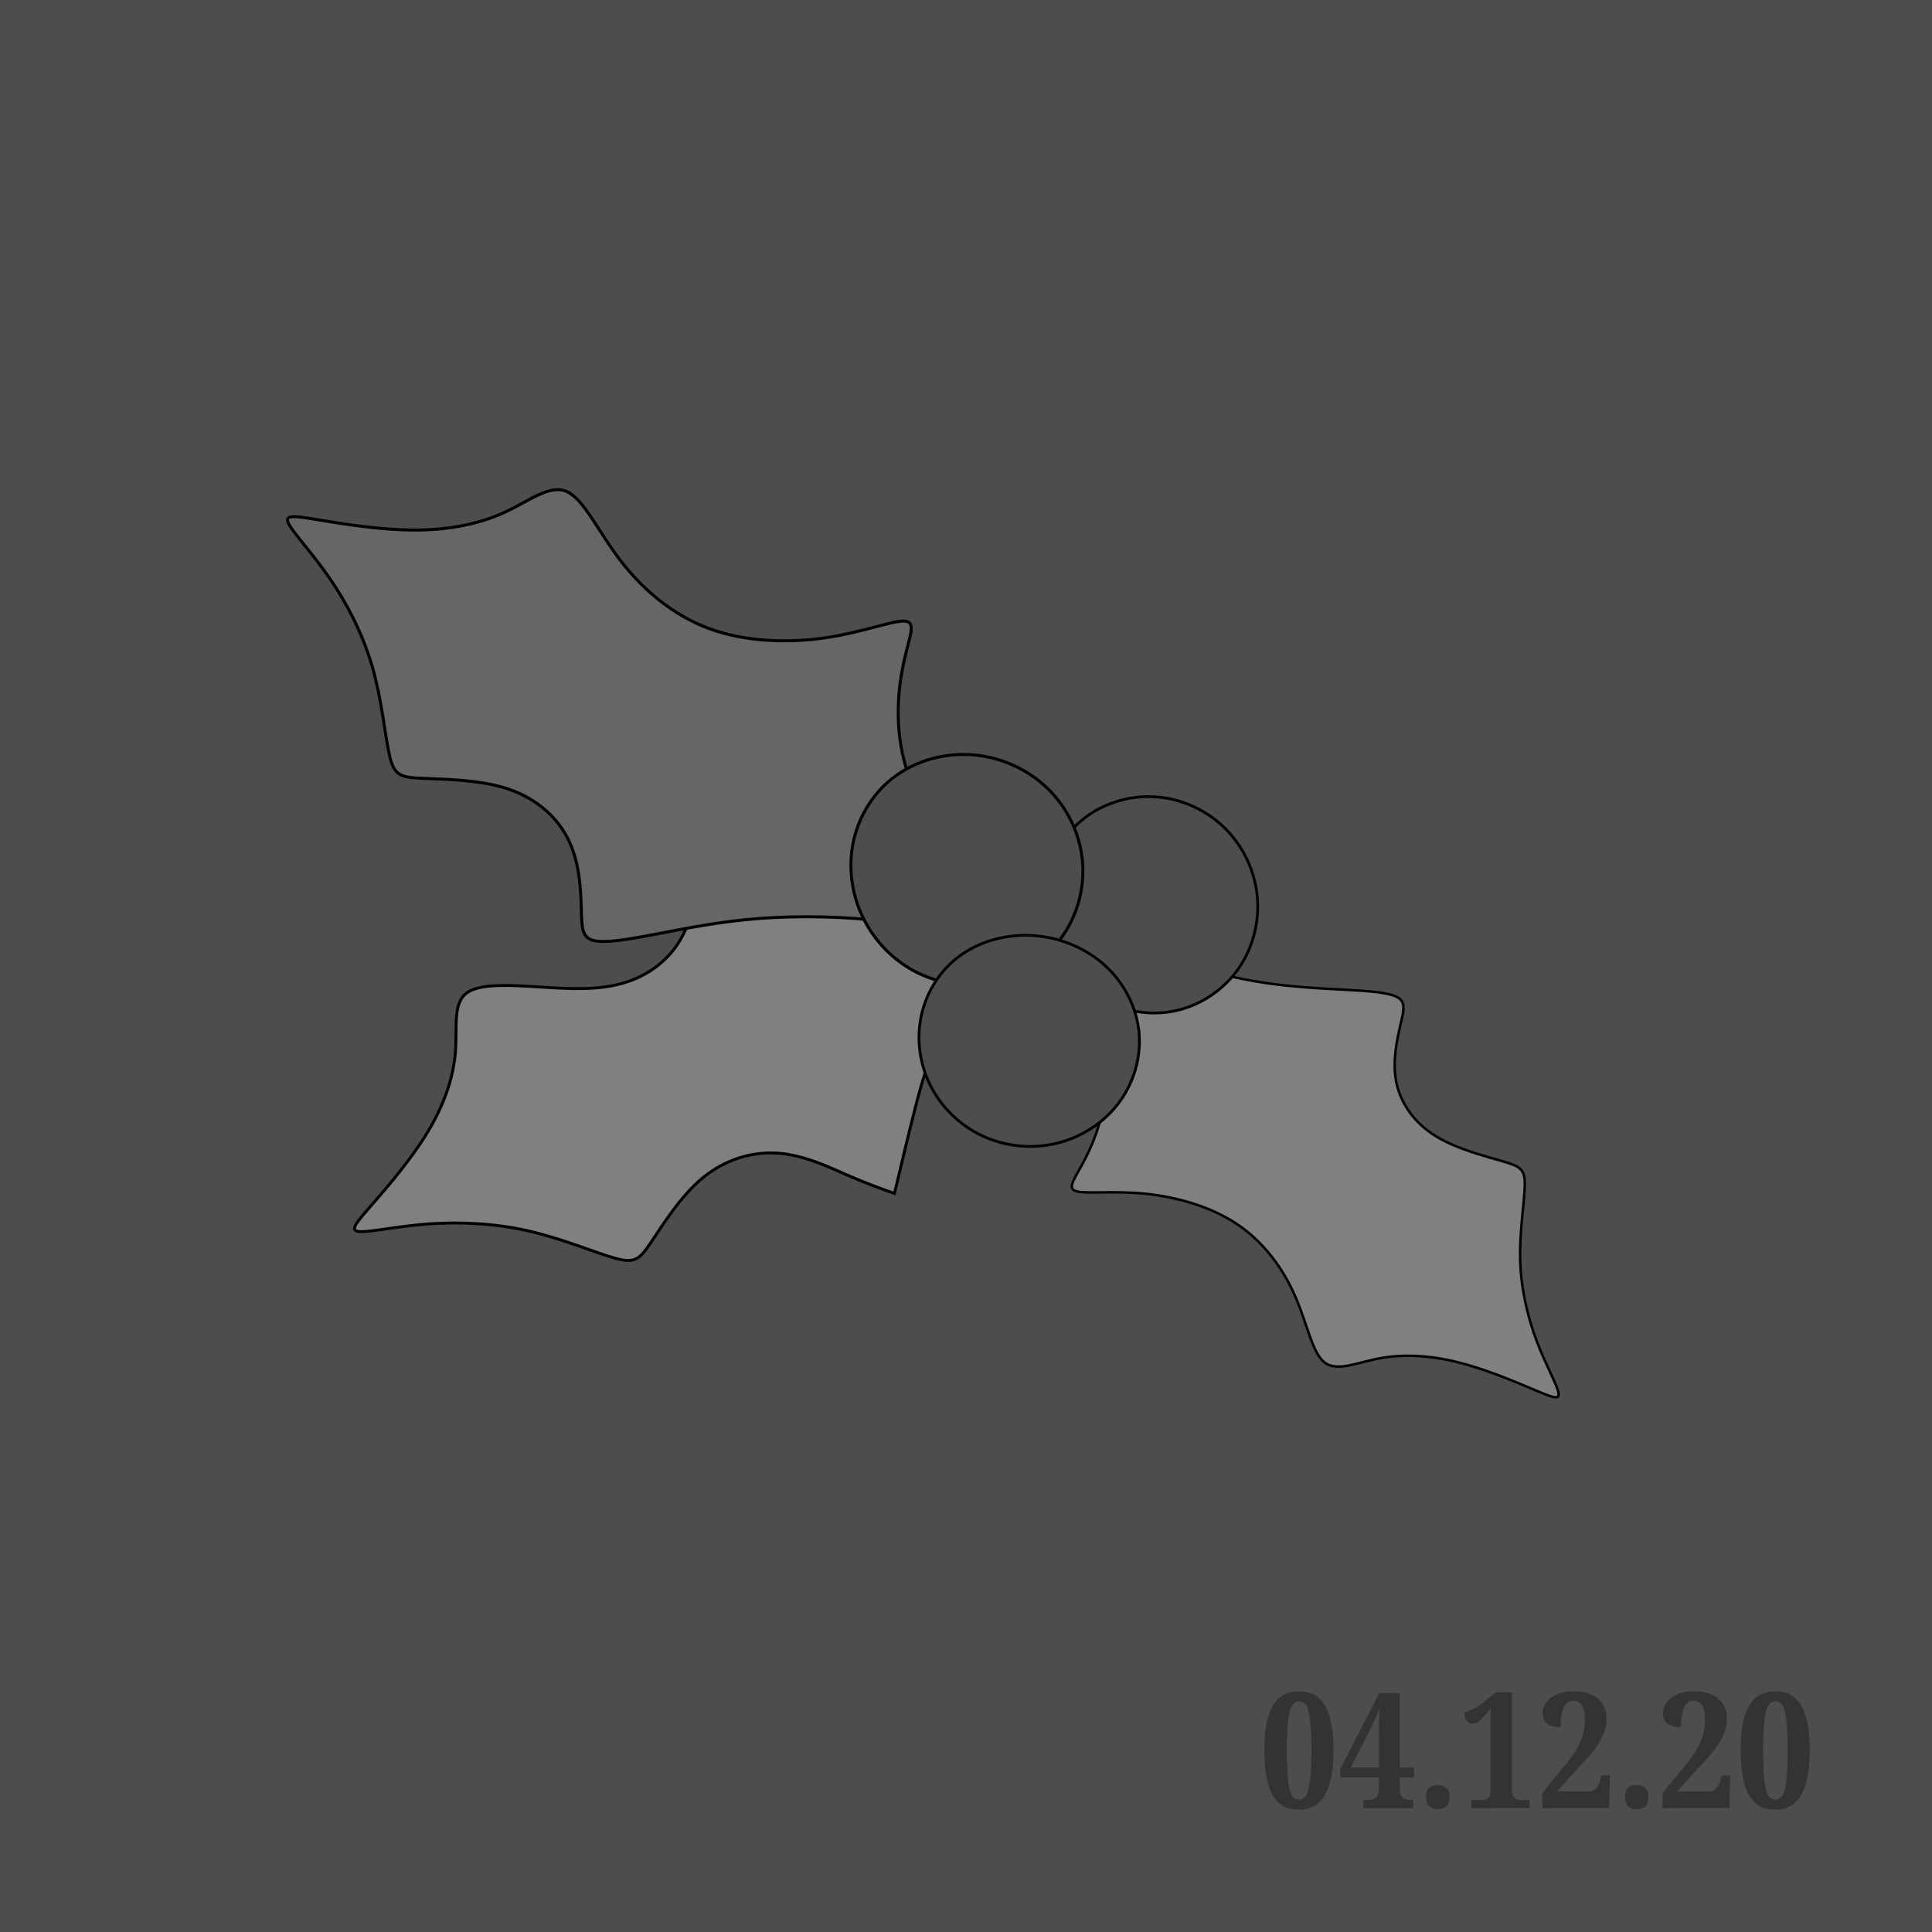
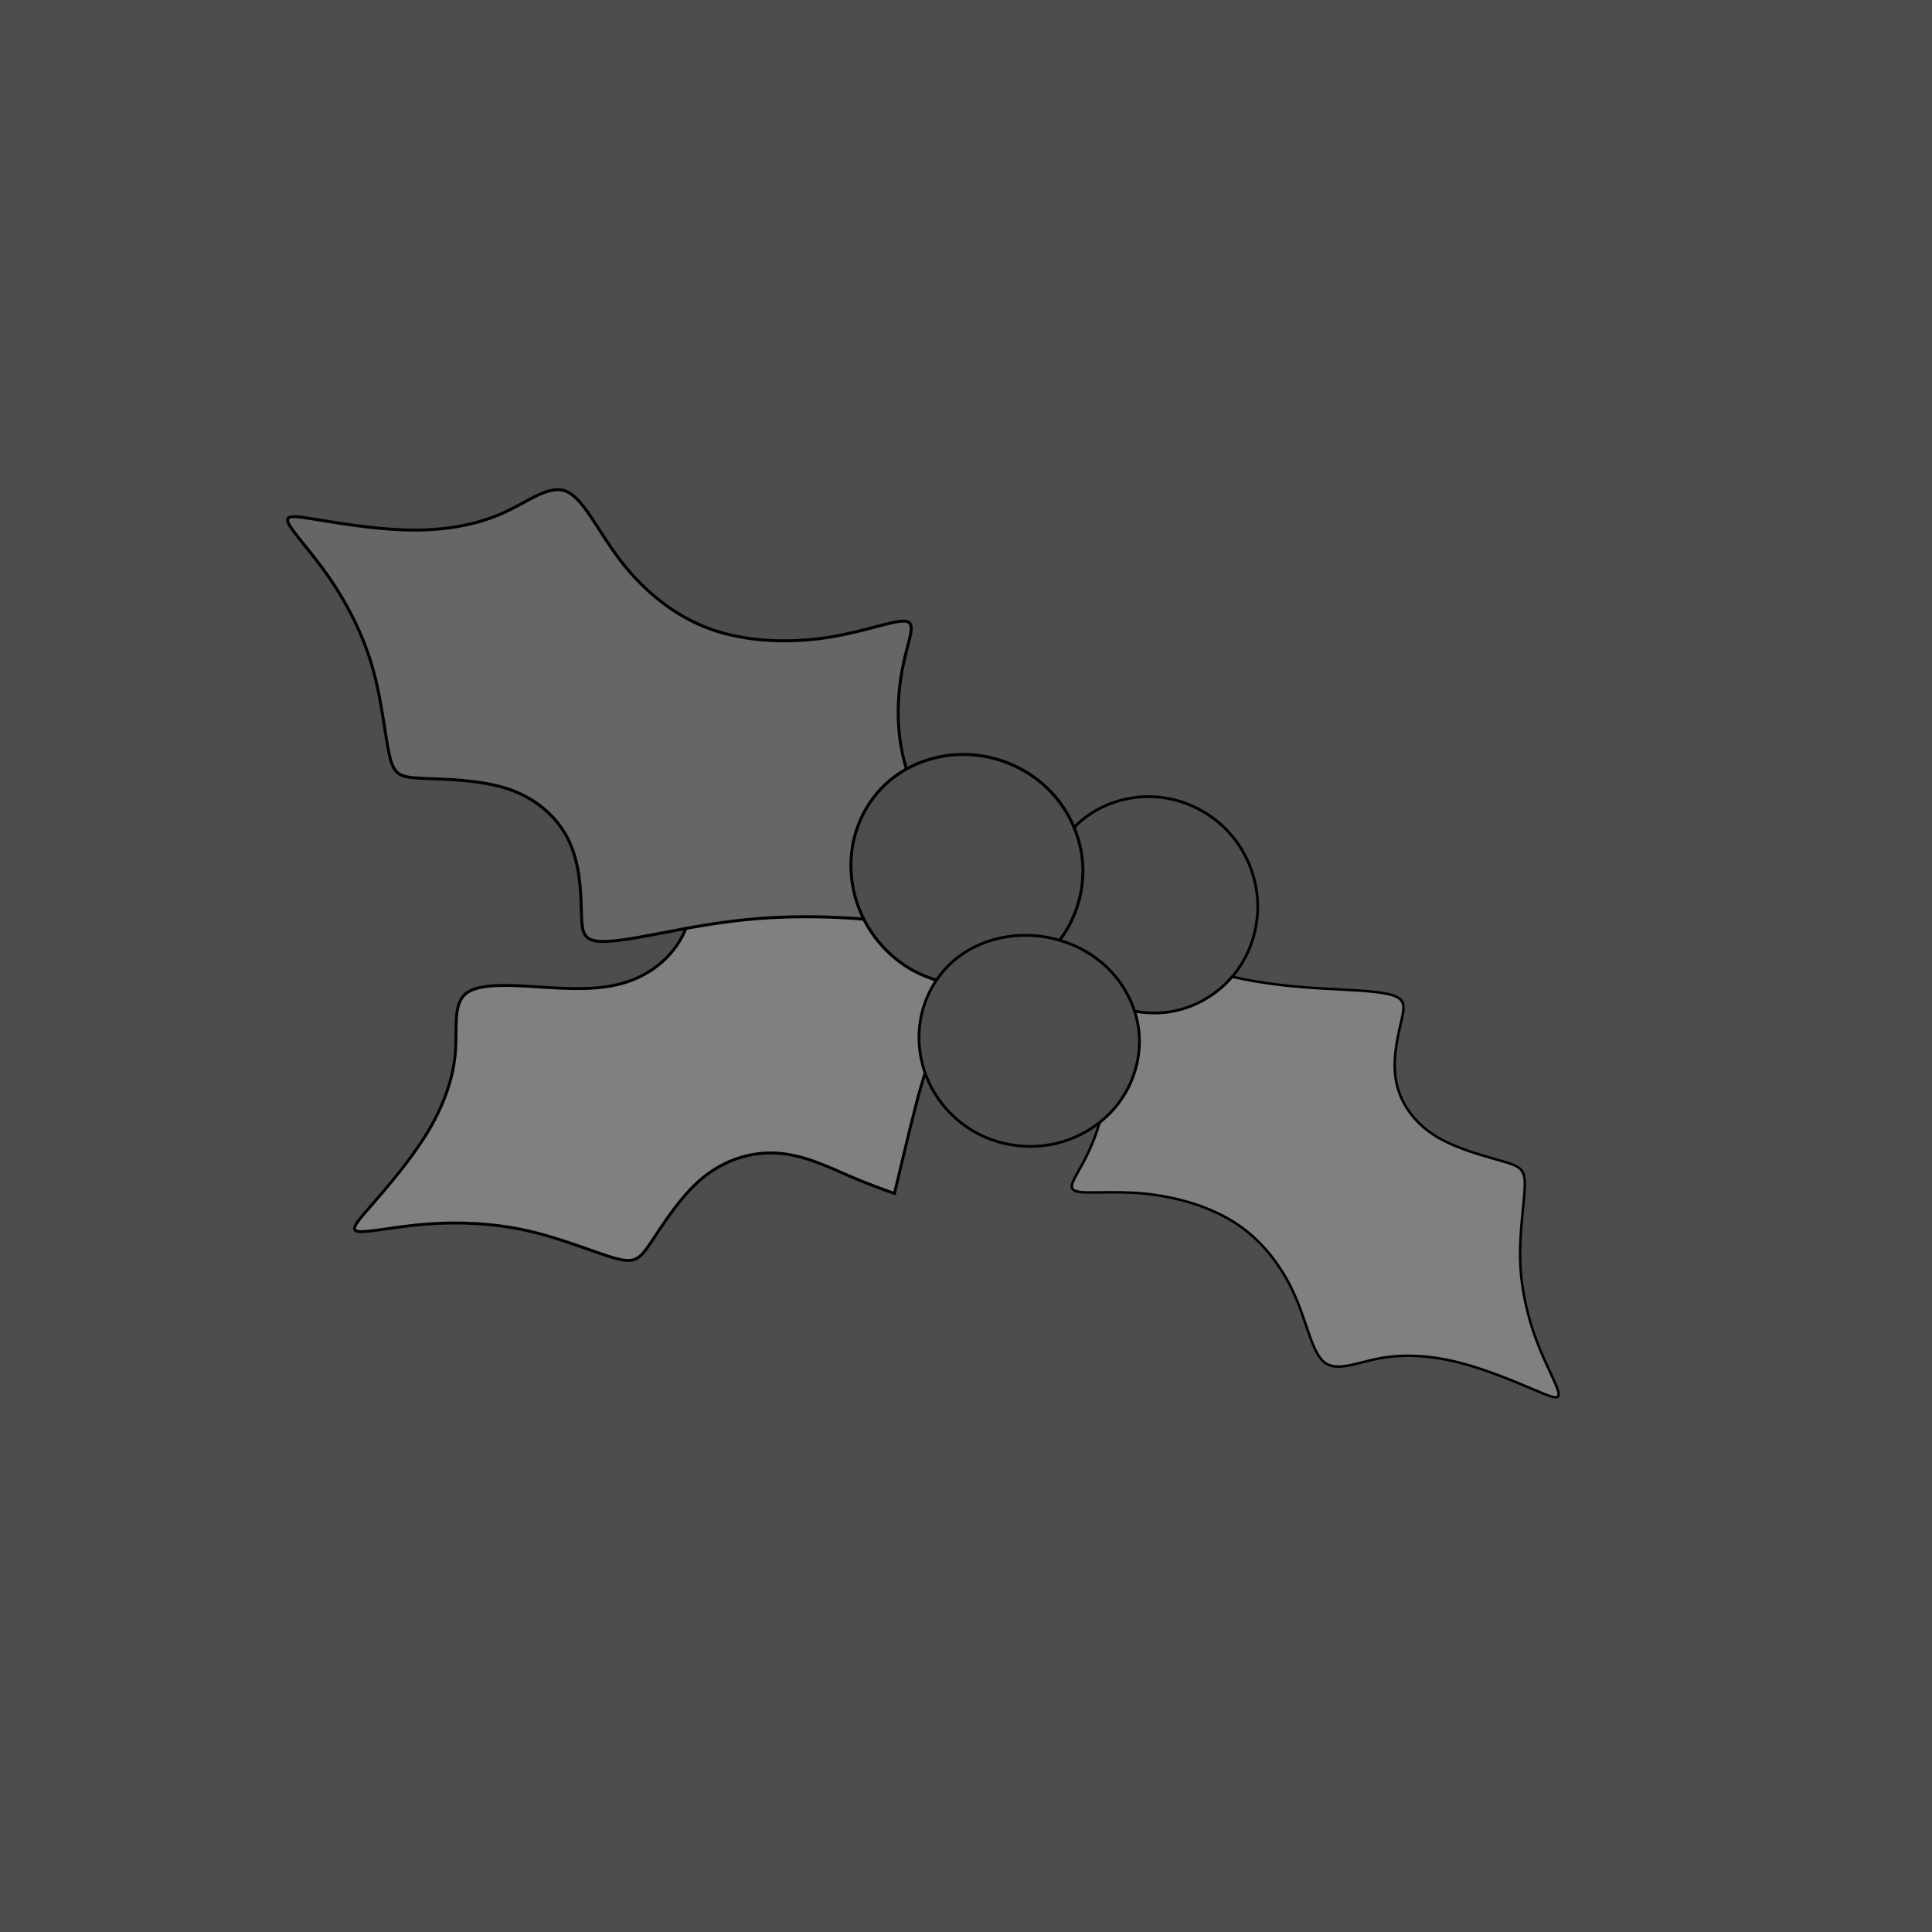
- <svg xmlns="http://www.w3.org/2000/svg" xmlns:ns1="http://www.openswatchbook.org/uri/2009/osb" width="169.333mm" height="169.333mm" viewBox="0 0 169.333 169.333" version="1.1" id="svg1437">
+ <svg xmlns="http://www.w3.org/2000/svg" xmlns:ns1="http://www.openswatchbook.org/uri/2009/osb" width="169.333mm" height="169.333mm" viewBox="0 0 169.333 169.333" id="svg1437">
  <defs id="defs1431">
-     <rect x="-100.542" y="111.125" width="68.792" height="26.458" id="rect1407" />
-     <rect x="-105.833" y="105.833" width="68.792" height="26.458" id="rect4112" />
-     <rect x="148.167" y="1081.907" width="1037.167" height="336.26" id="rect6326" />
-     <rect x="867.833" y="3175" width="910.167" height="296.333" id="rect6314" />
-     <rect x="1820.333" y="3217.333" width="846.667" height="169.333" id="rect6302" />
-     <rect x="113.322" y="786.841" width="1024.177" height="243.75" id="rect2516" />
+     <path d="M-100.542 111.125h68.792v26.458H-100.542z" id="rect1407" />
+     <path d="M-105.833 105.833h68.792v26.458H-105.833z" id="rect4112" />
+     <path d="M148.167 1081.907h1037.167v336.26H148.167z" id="rect6326" />
+     <path d="M867.833 3175H1778v296.333H867.833z" id="rect6314" />
+     <path d="M1820.333 3217.333h846.667v169.333H1820.333z" id="rect6302" />
+     <path d="M113.322 786.841h1024.177v243.75H113.322z" id="rect2516" />
    <linearGradient id="linearGradient1757" ns1:paint="gradient">
-       <stop style="stop-color:#cccccc;stop-opacity:1;" offset="0" id="stop1753" />
-       <stop style="stop-color:#cccccc;stop-opacity:0;" offset="1" id="stop1755" />
+       <stop style="stop-color:#ccc;stop-opacity:1" offset="0" id="stop1753" />
+       <stop style="stop-color:#ccc;stop-opacity:0" offset="1" id="stop1755" />
    </linearGradient>
    <linearGradient id="linearGradient1324" ns1:paint="gradient">
-       <stop style="stop-color:#000000;stop-opacity:1;" offset="0" id="stop1320" />
-       <stop style="stop-color:#000000;stop-opacity:0;" offset="1" id="stop1322" />
+       <stop style="stop-color:#000;stop-opacity:1" offset="0" id="stop1320" />
+       <stop style="stop-color:#000;stop-opacity:0" offset="1" id="stop1322" />
    </linearGradient>
  </defs>
  <g id="layer1" transform="translate(-10.58334,-68.79167)">
    <g id="g4102" transform="translate(-96.00557,355.2976)">
-       <rect style="fill:#4d4d4d;fill-opacity:1;stroke:none;stroke-width:1;stroke-miterlimit:4;stroke-dasharray:none;stroke-opacity:1;paint-order:stroke markers fill" id="rect4085-8-2" width="169.333" height="169.333" x="106.589" y="-286.506" />
+       <path style="fill:#4d4d4d;fill-opacity:1;stroke:none;stroke-width:1;stroke-miterlimit:4;stroke-dasharray:none;stroke-opacity:1;paint-order:stroke markers fill" id="rect4085-8-2" d="M106.589-286.506h169.333v169.333H106.589z" />
      <g id="g3902-84" transform="matrix(0.7539356,0,0,0.7539356,-2145.359,-1786.976)">
-         <path style="display:inline;fill:#808080;stroke:#000000;stroke-width:0.29px;stroke-linecap:butt;stroke-linejoin:miter;stroke-opacity:1" d="m 3113.26,2104.329 c 1.013,3.327 2.236,7.599 2.217,11.368 -0.019,3.77 -1.282,7.037 -2.419,9.242 -1.137,2.205 -2.149,3.348 -1.073,3.711 1.076,0.362 4.24,-0.056 7.867,0.284 3.627,0.34 7.717,1.44 10.88,3.554 3.163,2.114 5.398,5.243 6.795,8.465 1.397,3.222 1.954,6.537 3.398,7.635 1.443,1.098 3.772,-0.021 6.446,-0.51 2.673,-0.489 5.69,-0.347 8.896,0.436 3.205,0.784 6.599,2.209 8.798,3.144 2.199,0.935 3.202,1.379 3.04,0.445 -0.163,-0.934 -1.492,-3.245 -2.543,-6.035 -1.051,-2.79 -1.825,-6.058 -1.915,-9.407 -0.09,-3.349 0.502,-6.78 0.536,-8.659 0.034,-1.879 -0.492,-2.206 -2.477,-2.79 -1.985,-0.585 -5.43,-1.427 -7.925,-2.98 -2.495,-1.554 -4.04,-3.818 -4.53,-6.223 -0.49,-2.404 0.074,-4.948 0.478,-6.687 0.404,-1.739 0.649,-2.672 -0.379,-3.221 -1.027,-0.549 -3.326,-0.714 -6.187,-0.867 -2.861,-0.153 -6.286,-0.295 -10.139,-0.939 -3.853,-0.644 -8.134,-1.79 -11.935,-3.216 -3.801,-1.426 -7.121,-3.131 -8.38,-2.794 -1.259,0.338 -0.457,2.719 0.556,6.045 z" id="path1115-9-8" />
-         <path style="display:inline;fill:#808080;stroke:#000000;stroke-width:0.337px;stroke-linecap:butt;stroke-linejoin:miter;stroke-opacity:1" d="m 3100.57,2089.76 c -2.939,0.133 -8.818,0.4 -13.468,-0.053 -4.65,-0.452 -8.071,-1.623 -11.395,-3.162 -3.324,-1.539 -6.548,-3.446 -7.623,-1.68 -1.075,1.766 -0,7.206 -0.807,11.22 -0.806,4.014 -3.491,6.6 -6.482,7.878 -2.991,1.279 -6.287,1.249 -9.988,1.03 -3.701,-0.219 -7.806,-0.628 -9.556,0.573 -1.749,1.201 -1.142,4.011 -1.39,6.996 -0.247,2.985 -1.349,6.145 -3.271,9.311 -1.922,3.166 -4.663,6.338 -6.453,8.39 -1.79,2.052 -2.627,2.983 -1.469,3.092 1.158,0.109 4.312,-0.604 7.948,-0.878 3.635,-0.274 7.752,-0.108 11.754,0.808 4.002,0.915 7.889,2.58 10.108,3.183 2.219,0.603 2.769,0.144 4.077,-1.787 1.308,-1.931 3.373,-5.333 5.989,-7.512 2.615,-2.179 5.781,-3.135 8.785,-2.93 3.005,0.205 5.848,1.572 8.084,2.547 2.236,0.975 3.864,1.558 5.493,2.14 0.812,-3.428 1.624,-6.855 2.393,-9.868 0.769,-3.013 1.495,-5.609 3.201,-9.006 1.706,-3.397 4.39,-7.596 7.124,-11.618 2.734,-4.021 5.516,-7.865 4.486,-9.591 -1.03,-1.726 -5.871,-1.333 -7.274,-0.849 -1.402,0.483 0.635,1.057 1.653,1.344 1.018,0.287 1.018,0.287 -1.921,0.42 z" id="path1115-6-7" />
-         <path style="display:inline;fill:#4d4d4d;stroke:#000000;stroke-width:0.322px;stroke-linecap:butt;stroke-linejoin:miter;stroke-opacity:1" d="m 3121.733,2082.859 c -3.389,-0.363 -6.933,0.728 -9.449,3.026 -1.889,1.726 -3.174,4.088 -3.657,6.601 -0.483,2.513 -0.172,5.164 0.822,7.522 1.111,2.636 3.085,4.911 5.572,6.325 2.487,1.414 5.476,1.945 8.286,1.409 2.988,-0.57 5.719,-2.346 7.493,-4.817 1.774,-2.471 2.581,-5.607 2.271,-8.633 -0.296,-2.888 -1.603,-5.663 -3.645,-7.726 -2.042,-2.063 -4.807,-3.398 -7.693,-3.707 z" id="path1083-0-8" />
-         <path style="fill:#666666;stroke:#000000;stroke-width:0.347px;stroke-linecap:butt;stroke-linejoin:miter;stroke-opacity:1" d="m 3097.992,2091.252 c -2.169,-3.607 -4.865,-8.262 -5.979,-12.684 -1.114,-4.422 -0.645,-8.611 -2e-4,-11.52 0.645,-2.909 1.465,-4.538 0.117,-4.655 -1.348,-0.116 -4.865,1.28 -9.144,1.92 -4.279,0.64 -9.319,0.524 -13.598,-1.047 -4.279,-1.571 -7.796,-4.596 -10.375,-7.971 -2.579,-3.375 -4.22,-7.098 -6.213,-7.971 -1.993,-0.873 -4.338,1.105 -7.268,2.443 -2.931,1.338 -6.447,2.036 -10.374,2.037 -3.927,1e-4 -8.264,-0.698 -11.078,-1.164 -2.813,-0.466 -4.103,-0.698 -3.634,0.349 0.469,1.047 2.696,3.375 4.748,6.342 2.051,2.967 3.927,6.575 5.041,10.473 1.113,3.898 1.465,8.087 1.993,10.298 0.528,2.211 1.231,2.444 3.693,2.56 2.462,0.116 6.682,0.116 10.023,1.222 3.341,1.106 5.803,3.317 7.092,5.993 1.289,2.676 1.407,5.818 1.465,7.971 0.059,2.153 0.059,3.316 1.407,3.665 1.348,0.349 4.044,-0.117 7.386,-0.756 3.341,-0.64 7.327,-1.455 11.957,-1.804 4.631,-0.349 9.906,-0.233 14.712,0.349 4.806,0.582 9.144,1.629 10.492,0.873 1.348,-0.756 -0.293,-3.316 -2.462,-6.924 z" id="path1115-7" />
-         <path style="display:inline;fill:#4d4d4d;stroke:#000000;stroke-width:0.347px;stroke-linecap:butt;stroke-linejoin:miter;stroke-opacity:1" d="m 3100.368,2077.964 c -3.69,-0.39 -7.559,0.739 -10.318,3.22 -2.029,1.825 -3.421,4.332 -3.953,7.008 -0.532,2.676 -0.21,5.507 0.857,8.018 1.214,2.857 3.397,5.298 6.119,6.791 2.721,1.493 5.966,2.022 9.014,1.438 3.207,-0.615 6.162,-2.465 8.113,-5.083 1.952,-2.618 2.881,-5.979 2.549,-9.227 -0.318,-3.114 -1.784,-6.09 -4.027,-8.272 -2.243,-2.183 -5.242,-3.563 -8.355,-3.892 z" id="path1083-9-74" />
-         <path style="fill:#4d4d4d;stroke:#000000;stroke-width:0.324px;stroke-linecap:butt;stroke-linejoin:miter;stroke-opacity:1" d="m 3107.54,2098.987 c -3.499,-0.36 -7.182,0.626 -9.825,2.947 -1.883,1.654 -3.192,3.939 -3.704,6.392 -0.512,2.453 -0.231,5.059 0.757,7.362 1.155,2.692 3.273,4.954 5.873,6.304 2.6,1.35 5.66,1.782 8.537,1.228 2.977,-0.574 5.751,-2.212 7.629,-4.592 1.878,-2.38 2.828,-5.491 2.523,-8.507 -0.295,-2.911 -1.744,-5.669 -3.898,-7.649 -2.154,-1.98 -4.982,-3.186 -7.892,-3.486 z" id="path1083-98" />
+         <path style="display:inline;fill:gray;stroke:#000;stroke-width:.29px;stroke-linecap:butt;stroke-linejoin:miter;stroke-opacity:1" d="m3113.26 2104.329c1.013 3.327 2.236 7.599 2.217 11.368-.019 3.77-1.282 7.037-2.419 9.242-1.137 2.205-2.149 3.348-1.073 3.711 1.076.362 4.24-.056 7.867.284 3.627.34 7.717 1.44 10.88 3.554 3.163 2.114 5.398 5.243 6.795 8.465 1.397 3.222 1.954 6.537 3.398 7.635 1.443 1.098 3.772-.021 6.446-.51 2.673-.489 5.69-.347 8.896.436 3.205.784 6.599 2.209 8.798 3.144 2.199.935 3.202 1.379 3.04.445-.163-.934-1.492-3.245-2.543-6.035-1.051-2.79-1.825-6.058-1.915-9.407-.09-3.349.502-6.78.536-8.659.034-1.879-.492-2.206-2.477-2.79-1.985-.585-5.43-1.427-7.925-2.98-2.495-1.554-4.04-3.818-4.53-6.223-.49-2.404.074-4.948.478-6.687.404-1.739.649-2.672-.379-3.221-1.027-.549-3.326-.714-6.187-.867-2.861-.153-6.286-.295-10.139-.939-3.853-.644-8.134-1.79-11.935-3.216-3.801-1.426-7.121-3.131-8.38-2.794-1.259.338-.457 2.719.556 6.045z" id="path1115-9-8" />
+         <path style="display:inline;fill:gray;stroke:#000;stroke-width:.337px;stroke-linecap:butt;stroke-linejoin:miter;stroke-opacity:1" d="m3100.57 2089.76c-2.939.133-8.818.4-13.468-.053-4.65-.452-8.071-1.623-11.395-3.162-3.324-1.539-6.548-3.446-7.623-1.68-1.075 1.766.0 7.206-.807 11.22-.806 4.014-3.491 6.6-6.482 7.878-2.991 1.279-6.287 1.249-9.988 1.03-3.701-.219-7.806-.628-9.556.573-1.749 1.201-1.142 4.011-1.39 6.996-.247 2.985-1.349 6.145-3.271 9.311-1.922 3.166-4.663 6.338-6.453 8.39-1.79 2.052-2.627 2.983-1.469 3.092 1.158.109 4.312-.604 7.948-.878 3.635-.274 7.752-.108 11.754.808 4.002.915 7.889 2.58 10.108 3.183 2.219.603 2.769.144 4.077-1.787 1.308-1.931 3.373-5.333 5.989-7.512 2.615-2.179 5.781-3.135 8.785-2.93 3.005.205 5.848 1.572 8.084 2.547 2.236.975 3.864 1.558 5.493 2.14.812-3.428 1.624-6.855 2.393-9.868.769-3.013 1.495-5.609 3.201-9.006 1.706-3.397 4.39-7.596 7.124-11.618 2.734-4.021 5.516-7.865 4.486-9.591-1.03-1.726-5.871-1.333-7.274-.849-1.402.483.635 1.057 1.653 1.344 1.018.287 1.018.287-1.921.42z" id="path1115-6-7" />
+         <path style="display:inline;fill:#4d4d4d;stroke:#000;stroke-width:.322px;stroke-linecap:butt;stroke-linejoin:miter;stroke-opacity:1" d="m3121.733 2082.859c-3.389-.363-6.933.728-9.449 3.026-1.889 1.726-3.174 4.088-3.657 6.601-.483 2.513-.172 5.164.822 7.522 1.111 2.636 3.085 4.911 5.572 6.325 2.487 1.414 5.476 1.945 8.286 1.409 2.988-.57 5.719-2.346 7.493-4.817 1.774-2.471 2.581-5.607 2.271-8.633-.296-2.888-1.603-5.663-3.645-7.726-2.042-2.063-4.807-3.398-7.693-3.707z" id="path1083-0-8" />
+         <path style="fill:#666;stroke:#000;stroke-width:.347px;stroke-linecap:butt;stroke-linejoin:miter;stroke-opacity:1" d="m3097.992 2091.252c-2.169-3.607-4.865-8.262-5.979-12.684-1.114-4.422-.645-8.611-2e-4-11.52.645-2.909 1.465-4.538.117-4.655-1.348-.116-4.865 1.28-9.144 1.92-4.279.64-9.319.524-13.598-1.047-4.279-1.571-7.796-4.596-10.375-7.971-2.579-3.375-4.22-7.098-6.213-7.971-1.993-.873-4.338 1.105-7.268 2.443-2.931 1.338-6.447 2.036-10.374 2.037-3.927 1e-4-8.264-.698-11.078-1.164-2.813-.466-4.103-.698-3.634.349.469 1.047 2.696 3.375 4.748 6.342 2.051 2.967 3.927 6.575 5.041 10.473 1.113 3.898 1.465 8.087 1.993 10.298.528 2.211 1.231 2.444 3.693 2.56 2.462.116 6.682.116 10.023 1.222 3.341 1.106 5.803 3.317 7.092 5.993 1.289 2.676 1.407 5.818 1.465 7.971.059 2.153.059 3.316 1.407 3.665 1.348.349 4.044-.117 7.386-.756 3.341-.64 7.327-1.455 11.957-1.804 4.631-.349 9.906-.233 14.712.349 4.806.582 9.144 1.629 10.492.873 1.348-.756-.293-3.316-2.462-6.924z" id="path1115-7" />
+         <path style="display:inline;fill:#4d4d4d;stroke:#000;stroke-width:.347px;stroke-linecap:butt;stroke-linejoin:miter;stroke-opacity:1" d="m3100.368 2077.964c-3.69-.39-7.559.739-10.318 3.22-2.029 1.825-3.421 4.332-3.953 7.008-.532 2.676-.21 5.507.857 8.018 1.214 2.857 3.397 5.298 6.119 6.791 2.721 1.493 5.966 2.022 9.014 1.438 3.207-.615 6.162-2.465 8.113-5.083 1.952-2.618 2.881-5.979 2.549-9.227-.318-3.114-1.784-6.09-4.027-8.272-2.243-2.183-5.242-3.563-8.355-3.892z" id="path1083-9-74" />
+         <path style="fill:#4d4d4d;stroke:#000;stroke-width:.324px;stroke-linecap:butt;stroke-linejoin:miter;stroke-opacity:1" d="m3107.54 2098.987c-3.499-.36-7.182.626-9.825 2.947-1.883 1.654-3.192 3.939-3.704 6.392-.512 2.453-.231 5.059.757 7.362 1.155 2.692 3.273 4.954 5.873 6.304 2.6 1.35 5.66 1.782 8.537 1.228 2.977-.574 5.751-2.212 7.629-4.592 1.878-2.38 2.828-5.491 2.523-8.507-.295-2.911-1.744-5.669-3.898-7.649-2.154-1.98-4.982-3.186-7.892-3.486z" id="path1083-98" />
      </g>
    </g>
-     <text xml:space="preserve" id="text4110" style="font-style:normal;font-weight:normal;font-size:10.583px;line-height:1.25;font-family:sans-serif;white-space:pre;shape-inside:url(#rect4112);fill:#000000;fill-opacity:1;stroke:none;" />
-     <g aria-label="04.12.20" id="text1405" style="font-style:normal;font-weight:normal;font-size:10.583px;line-height:1.25;font-family:sans-serif;white-space:pre;shape-inside:url(#rect1407);fill:#000000;fill-opacity:1;stroke:none" transform="matrix(1.33563,0,0,1.33563,255.2903,65.97357)">
-       <path d="m -97.959,120.865 q -0.857,0 -1.365,-0.476 -0.497,-0.476 -0.709,-1.344 -0.212,-0.878 -0.212,-2.085 0,-1.196 0.212,-2.053 0.222,-0.868 0.72,-1.333 0.508,-0.476 1.365,-0.476 0.815,0 1.302,0.466 0.497,0.466 0.72,1.333 0.222,0.868 0.222,2.074 0,1.196 -0.233,2.074 -0.222,0.868 -0.72,1.344 -0.497,0.476 -1.302,0.476 z m 0,-0.656 q 0.497,0 0.646,-0.847 0.159,-0.847 0.159,-2.392 0,-1.545 -0.148,-2.381 -0.148,-0.836 -0.646,-0.836 -0.519,0 -0.677,0.836 -0.148,0.836 -0.148,2.381 0,1.545 0.148,2.392 0.148,0.847 0.667,0.847 z" style="font-style:normal;font-variant:normal;font-weight:bold;font-stretch:condensed;font-family:'Noto Serif';-inkscape-font-specification:'Noto Serif Bold Condensed';fill:#333333" id="path1411" />
-       <path d="m -93.747,120.759 v -0.529 h 0.254 q 0.317,0 0.54,-0.127 0.222,-0.138 0.222,-0.635 v -0.709 h -2.529 v -0.582 l 2.561,-4.974 h 1.344 v 4.889 h 0.931 v 0.667 h -0.931 v 0.709 q 0,0.497 0.222,0.635 0.222,0.127 0.529,0.127 h 0.127 v 0.529 z m -0.825,-2.667 h 1.841 v -1.937 q 0,-0.455 0.011,-0.963 0.011,-0.508 0.042,-1.005 -0.064,0.201 -0.201,0.508 -0.138,0.296 -0.275,0.603 -0.138,0.296 -0.243,0.497 z" style="font-style:normal;font-variant:normal;font-weight:bold;font-stretch:condensed;font-family:'Noto Serif';-inkscape-font-specification:'Noto Serif Bold Condensed';fill:#333333" id="path1413" />
-       <path d="m -88.857,120.833 q -0.328,0 -0.55,-0.169 -0.222,-0.169 -0.222,-0.624 0,-0.455 0.222,-0.624 0.222,-0.169 0.55,-0.169 0.296,0 0.529,0.169 0.233,0.169 0.233,0.624 0,0.455 -0.233,0.624 -0.233,0.169 -0.529,0.169 z" style="font-style:normal;font-variant:normal;font-weight:bold;font-stretch:condensed;font-family:'Noto Serif';-inkscape-font-specification:'Noto Serif Bold Condensed';fill:#333333" id="path1415" />
-       <path d="m -86.656,120.759 v -0.529 h 0.677 q 0.265,0 0.423,-0.138 0.159,-0.138 0.159,-0.572 v -5.323 q -0.339,0.466 -0.635,0.751 -0.286,0.275 -0.561,0.275 -0.212,0 -0.37,-0.191 -0.159,-0.201 -0.159,-0.54 0.265,-0.085 0.614,-0.254 0.349,-0.169 0.804,-0.55 l 0.646,-0.529 h 1.058 v 6.361 q 0,0.37 0.138,0.54 0.138,0.169 0.444,0.169 h 0.582 v 0.529 z" style="font-style:normal;font-variant:normal;font-weight:bold;font-stretch:condensed;font-family:'Noto Serif';-inkscape-font-specification:'Noto Serif Bold Condensed';fill:#333333" id="path1417" />
-       <path d="m -82.01,120.759 v -0.974 l 1.355,-1.662 q 0.561,-0.667 0.868,-1.185 0.317,-0.529 0.444,-0.995 0.127,-0.476 0.127,-0.995 0,-0.624 -0.201,-0.931 -0.19,-0.307 -0.519,-0.307 -0.466,0 -0.667,0.455 -0.201,0.445 -0.201,1.291 -0.476,0 -0.825,-0.191 -0.349,-0.201 -0.349,-0.73 0,-0.37 0.222,-0.699 0.233,-0.328 0.677,-0.529 0.455,-0.212 1.143,-0.212 1.048,0 1.598,0.497 0.55,0.487 0.55,1.302 0,0.561 -0.233,1.079 -0.222,0.519 -0.677,1.079 -0.444,0.561 -1.122,1.259 l -1.228,1.355 h 2.074 q 0.275,0 0.476,-0.18 0.201,-0.191 0.286,-0.561 l 0.074,-0.307 h 0.571 l -0.053,2.138 z" style="font-style:normal;font-variant:normal;font-weight:bold;font-stretch:condensed;font-family:'Noto Serif';-inkscape-font-specification:'Noto Serif Bold Condensed';fill:#333333" id="path1419" />
-       <path d="m -75.808,120.833 q -0.328,0 -0.55,-0.169 -0.222,-0.169 -0.222,-0.624 0,-0.455 0.222,-0.624 0.222,-0.169 0.55,-0.169 0.296,0 0.529,0.169 0.233,0.169 0.233,0.624 0,0.455 -0.233,0.624 -0.233,0.169 -0.529,0.169 z" style="font-style:normal;font-variant:normal;font-weight:bold;font-stretch:condensed;font-family:'Noto Serif';-inkscape-font-specification:'Noto Serif Bold Condensed';fill:#333333" id="path1421" />
-       <path d="m -74.115,120.759 v -0.974 l 1.355,-1.662 q 0.561,-0.667 0.868,-1.185 0.317,-0.529 0.444,-0.995 0.127,-0.476 0.127,-0.995 0,-0.624 -0.201,-0.931 -0.19,-0.307 -0.519,-0.307 -0.466,0 -0.667,0.455 -0.201,0.445 -0.201,1.291 -0.476,0 -0.825,-0.191 -0.349,-0.201 -0.349,-0.73 0,-0.37 0.222,-0.699 0.233,-0.328 0.677,-0.529 0.455,-0.212 1.143,-0.212 1.048,0 1.598,0.497 0.55,0.487 0.55,1.302 0,0.561 -0.233,1.079 -0.222,0.519 -0.677,1.079 -0.444,0.561 -1.122,1.259 l -1.228,1.355 h 2.074 q 0.275,0 0.476,-0.18 0.201,-0.191 0.286,-0.561 l 0.074,-0.307 h 0.571 l -0.053,2.138 z" style="font-style:normal;font-variant:normal;font-weight:bold;font-stretch:condensed;font-family:'Noto Serif';-inkscape-font-specification:'Noto Serif Bold Condensed';fill:#333333" id="path1423" />
-       <path d="m -66.706,120.865 q -0.857,0 -1.365,-0.476 -0.497,-0.476 -0.709,-1.344 -0.212,-0.878 -0.212,-2.085 0,-1.196 0.212,-2.053 0.222,-0.868 0.72,-1.333 0.508,-0.476 1.365,-0.476 0.815,0 1.302,0.466 0.497,0.466 0.72,1.333 0.222,0.868 0.222,2.074 0,1.196 -0.233,2.074 -0.222,0.868 -0.72,1.344 -0.497,0.476 -1.302,0.476 z m 0,-0.656 q 0.497,0 0.646,-0.847 0.159,-0.847 0.159,-2.392 0,-1.545 -0.148,-2.381 -0.148,-0.836 -0.646,-0.836 -0.519,0 -0.677,0.836 -0.148,0.836 -0.148,2.381 0,1.545 0.148,2.392 0.148,0.847 0.667,0.847 z" style="font-style:normal;font-variant:normal;font-weight:bold;font-stretch:condensed;font-family:'Noto Serif';-inkscape-font-specification:'Noto Serif Bold Condensed';fill:#333333" id="path1425" />
-     </g>
+     <text id="text4110" style="font-style:normal;font-weight:400;font-size:10.583px;line-height:1.25;font-family:sans-serif;white-space:pre;shape-inside:url(#rect4112);fill:#000;fill-opacity:1;stroke:none" />
  </g>
</svg>
